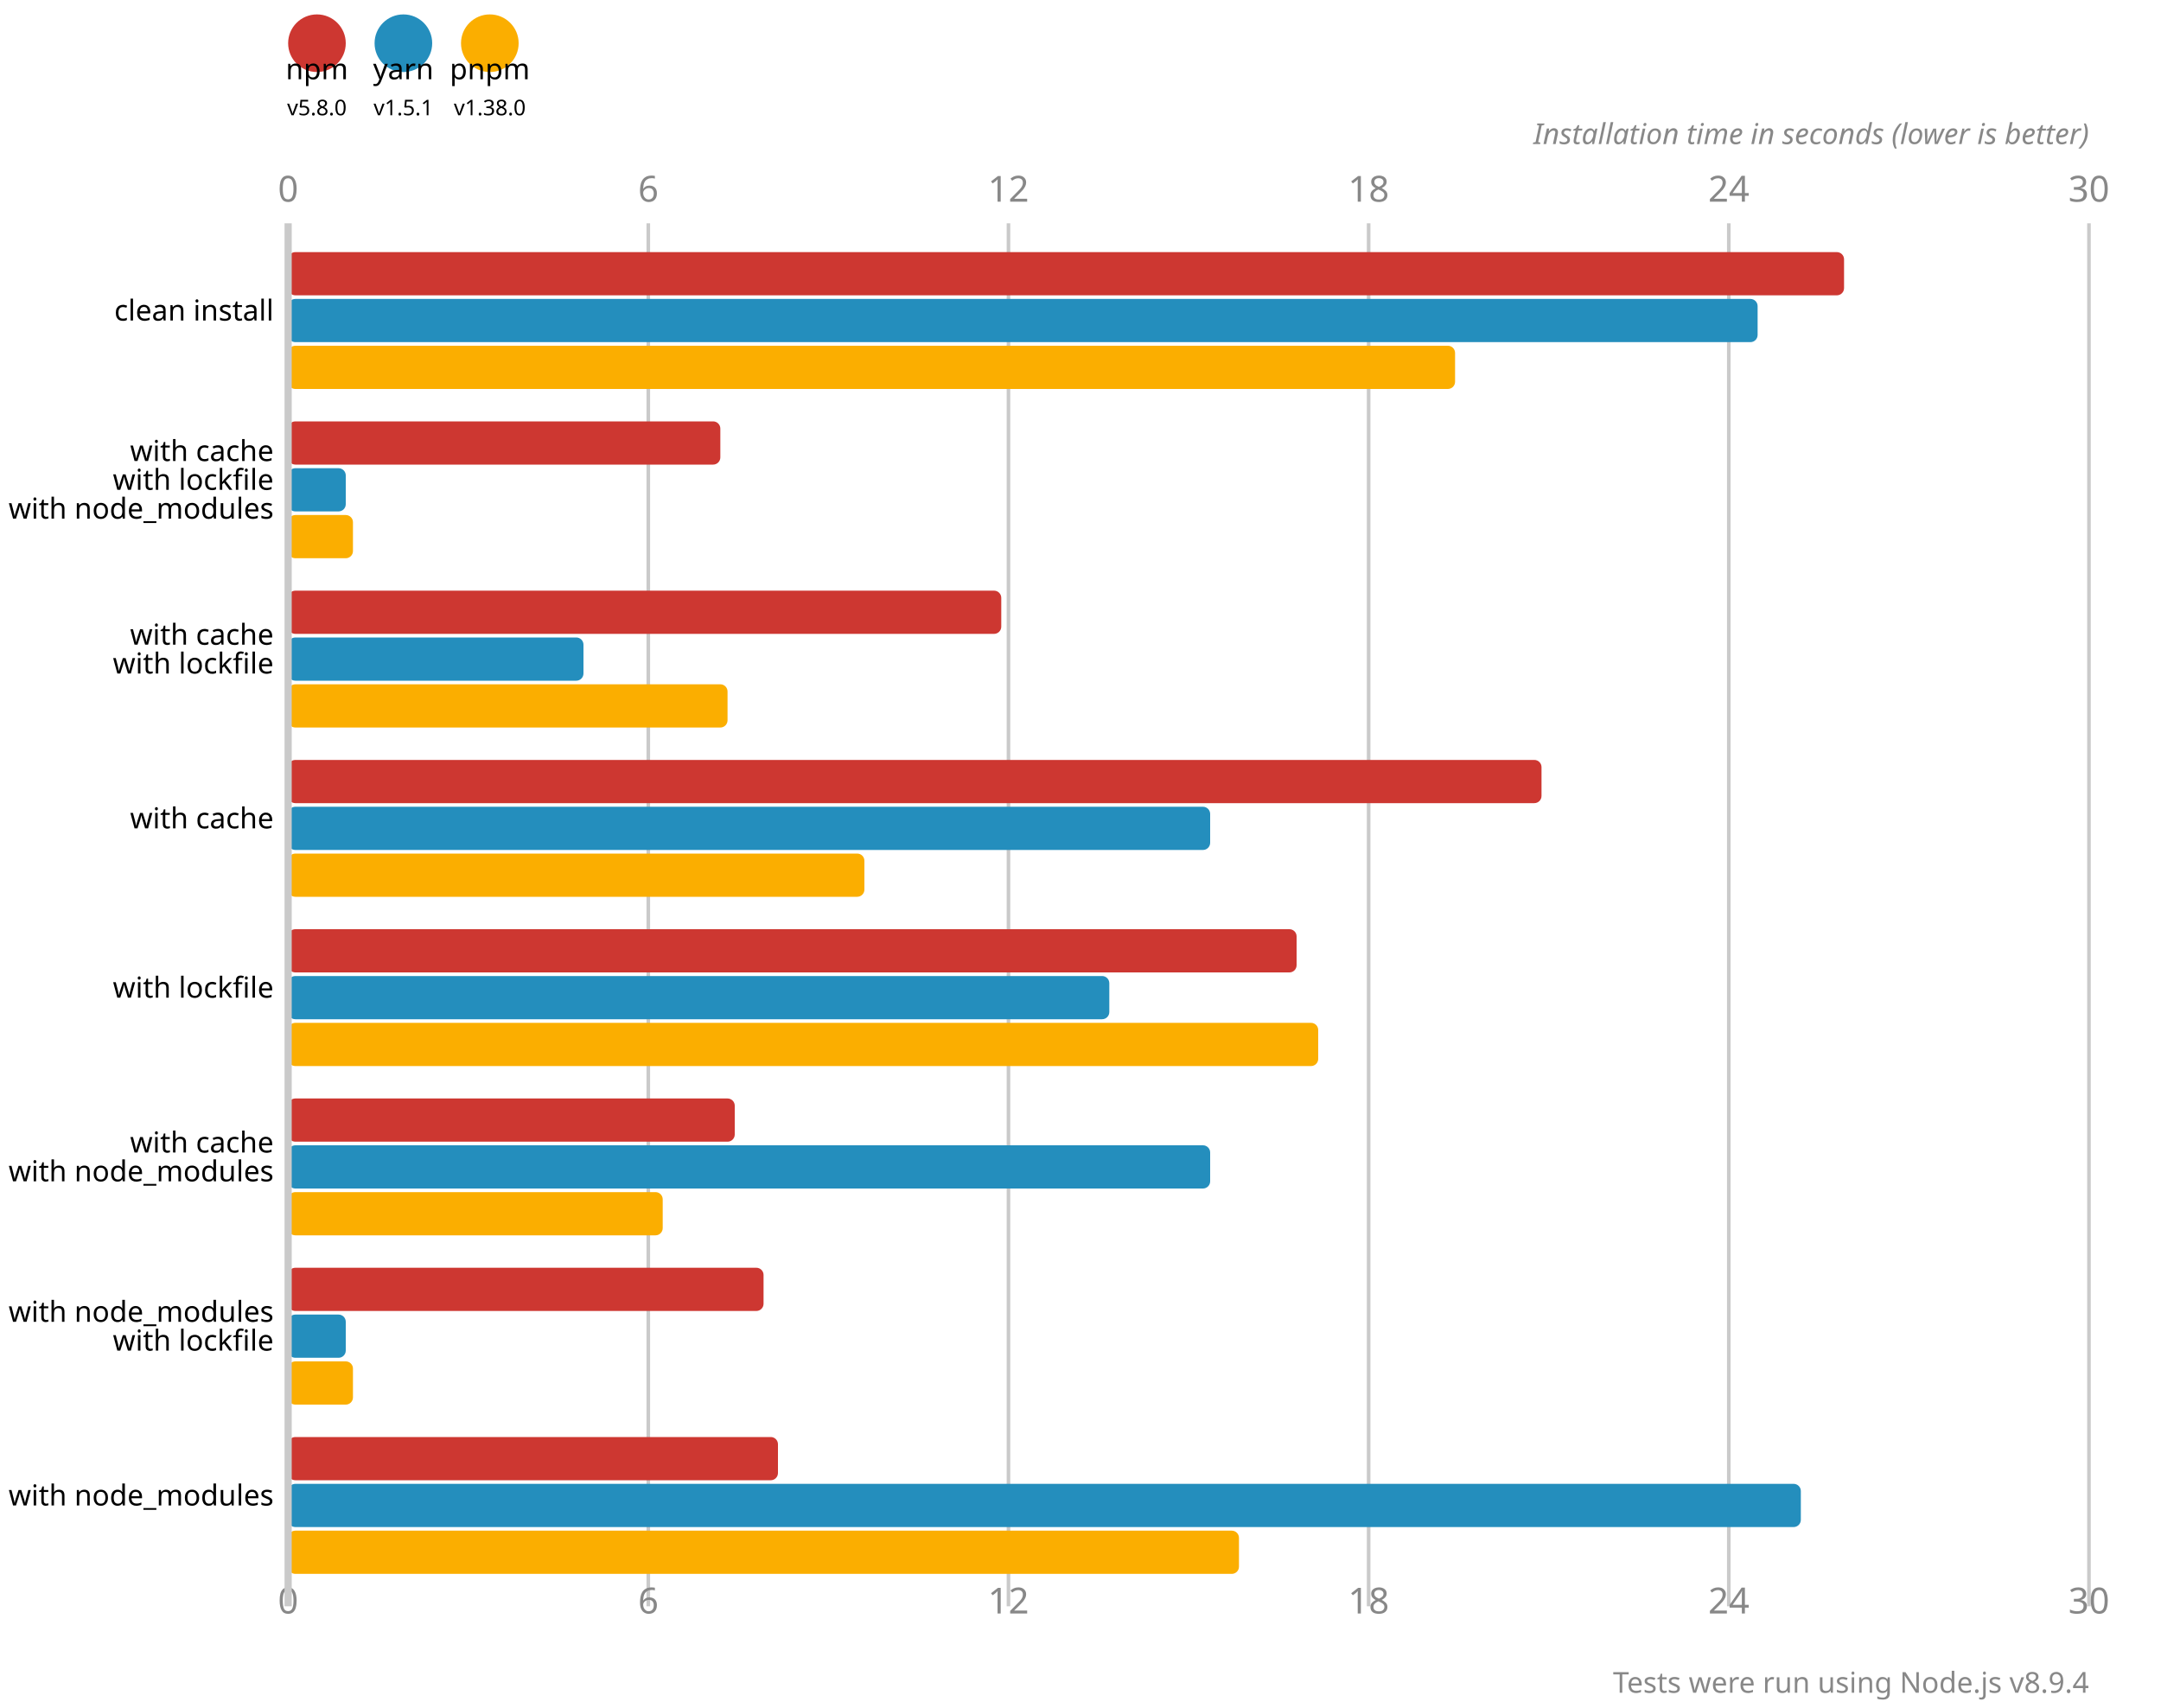
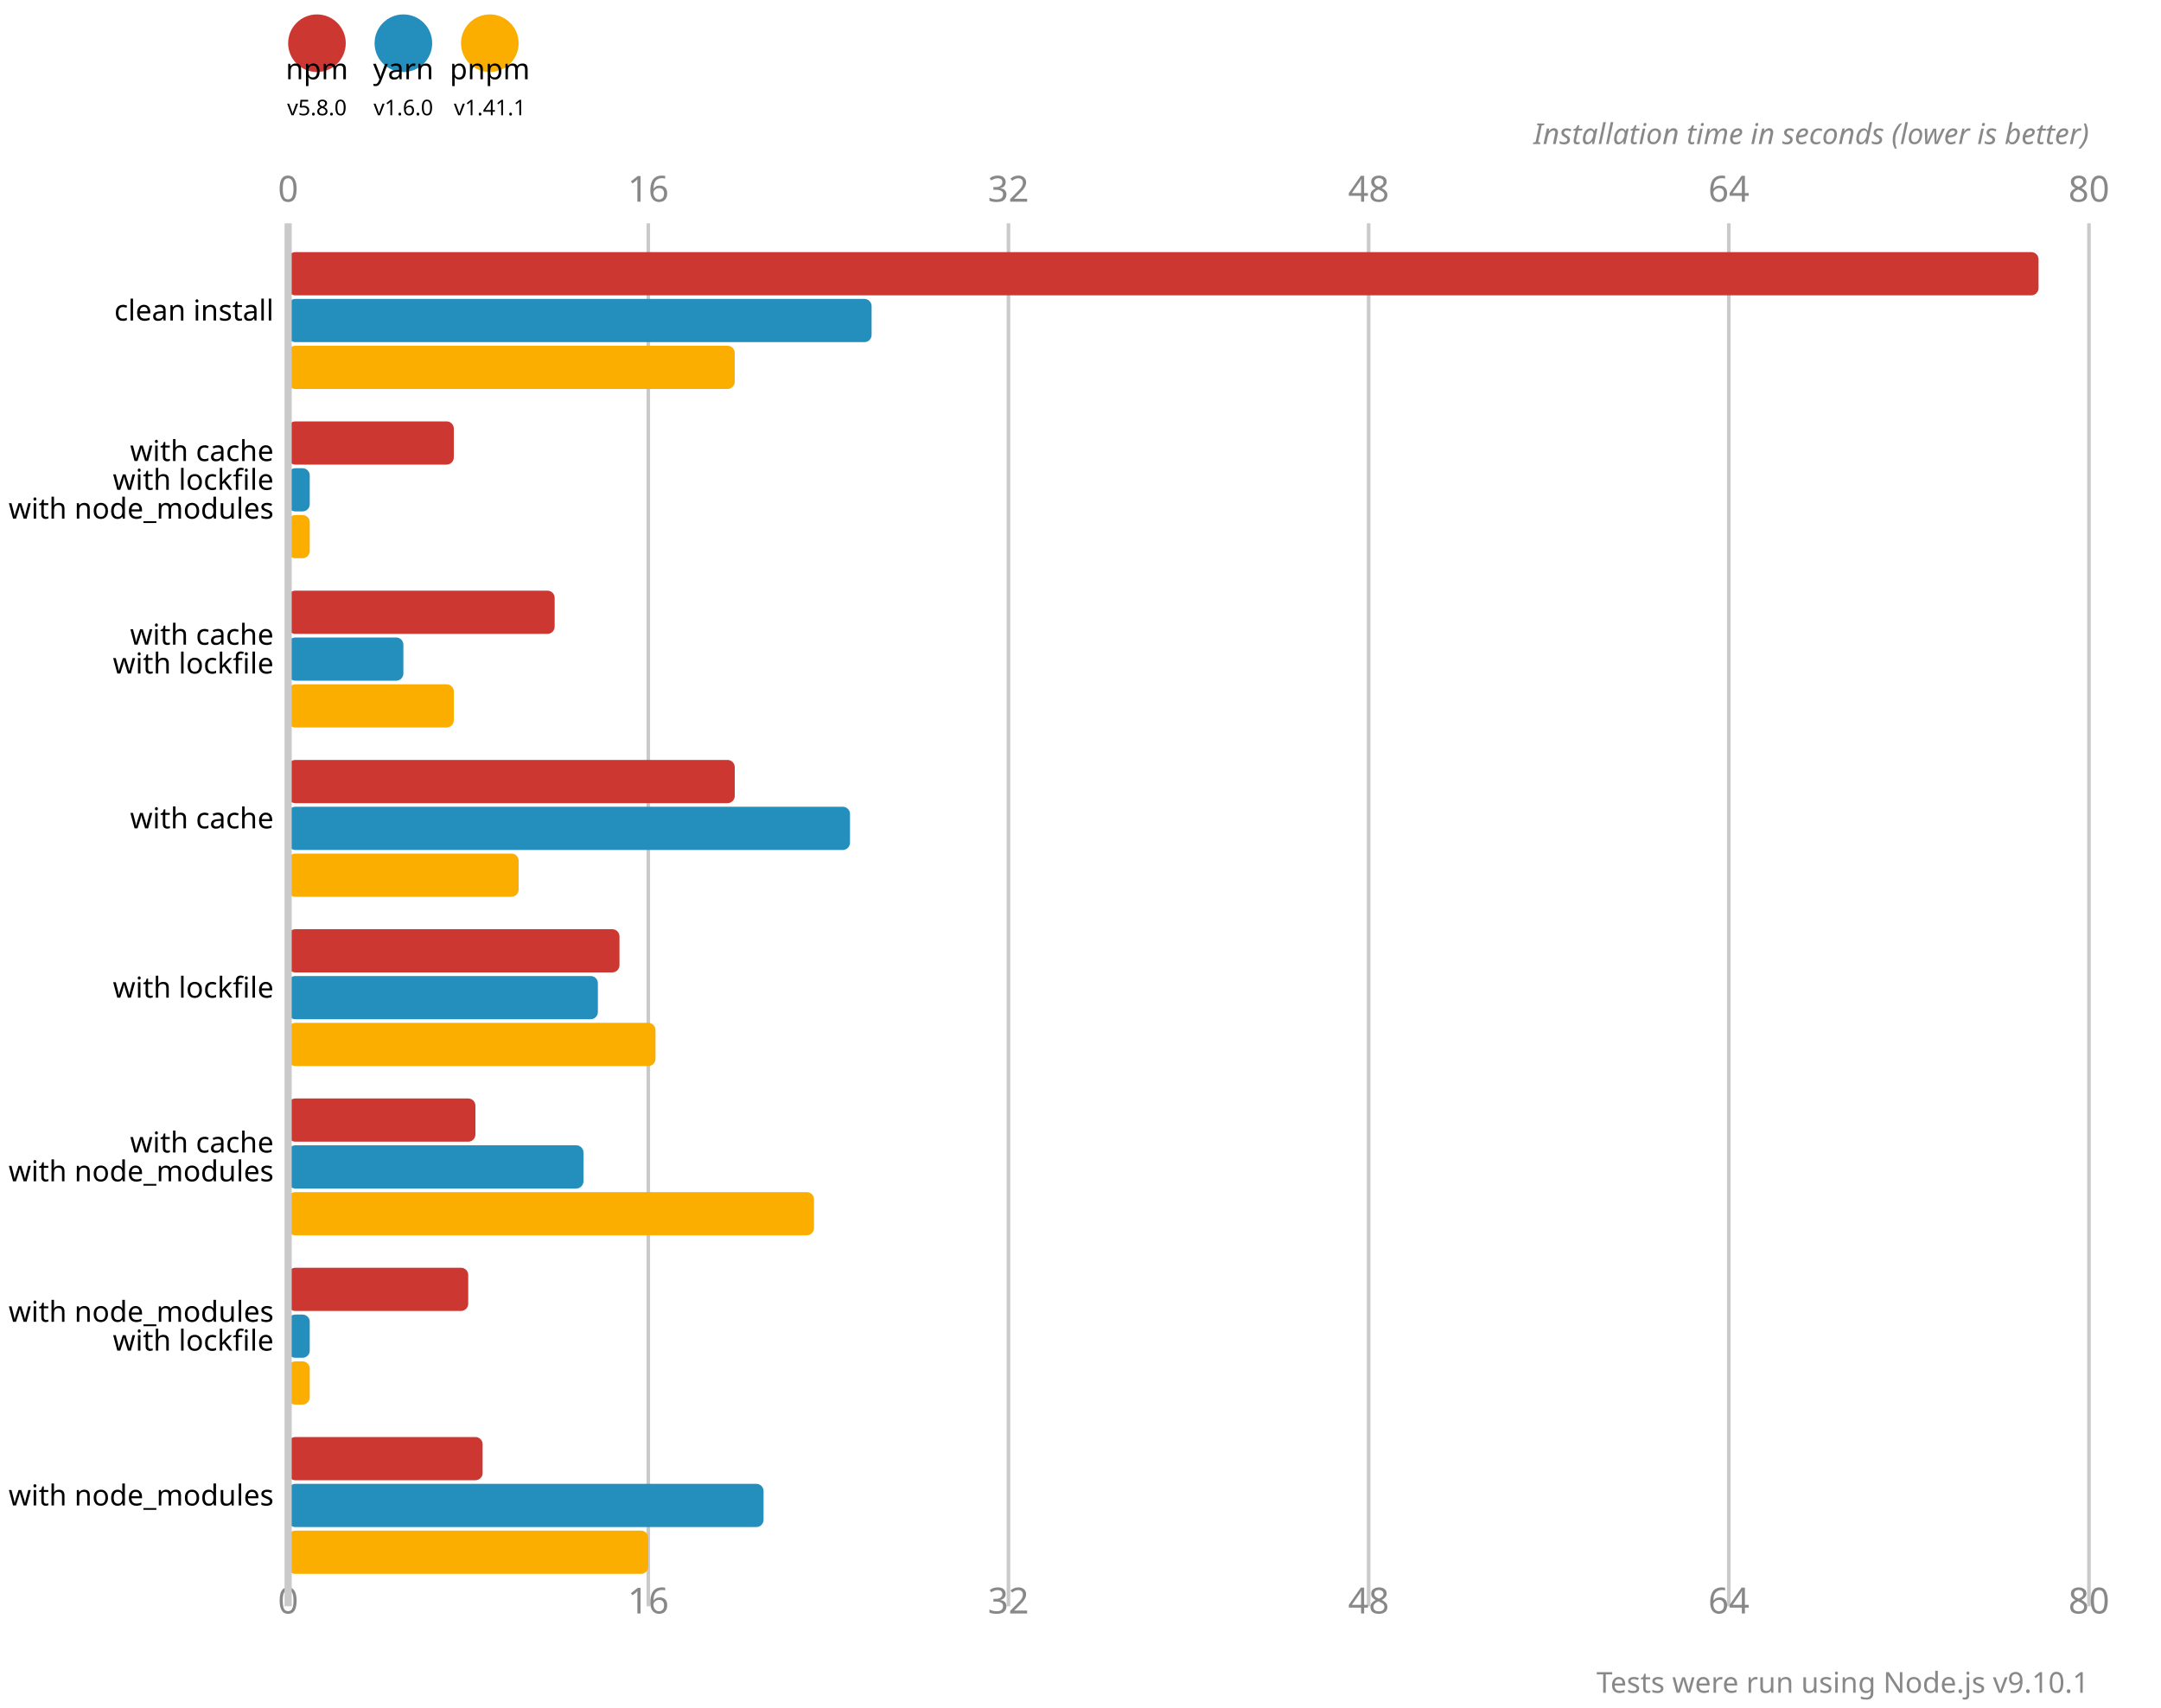
<svg xmlns="http://www.w3.org/2000/svg" version="1.1" viewBox="0 0 300 237">
  <circle cx="44" cy="6" r="4" fill="#cd3731" />
  <text x="44" y="11" font-size="4" font-family="system-ui" alignment-baseline="hanging" text-anchor="middle">npm</text>
  <text x="44" y="16" font-size="3" font-family="system-ui" alignment-baseline="hanging" text-anchor="middle">v5.8.0</text>
  <circle cx="56" cy="6" r="4" fill="#248ebd" />
  <text x="56" y="11" font-size="4" font-family="system-ui" alignment-baseline="hanging" text-anchor="middle">yarn</text>
-   <text x="56" y="16" font-size="3" font-family="system-ui" alignment-baseline="hanging" text-anchor="middle">v1.5.1</text>
+   <text x="56" y="16" font-size="3" font-family="system-ui" alignment-baseline="hanging" text-anchor="middle">v1.6.0</text>
  <circle cx="68" cy="6" r="4" fill="#fbae00" />
  <text x="68" y="11" font-size="4" font-family="system-ui" alignment-baseline="hanging" text-anchor="middle">pnpm</text>
-   <text x="68" y="16" font-size="3" font-family="system-ui" alignment-baseline="hanging" text-anchor="middle">v1.38.0</text>
+   <text x="68" y="16" font-size="3" font-family="system-ui" alignment-baseline="hanging" text-anchor="middle">v1.41.1</text>
  <text x="40" y="28" fill="#888" font-size="5" font-family="system-ui" text-anchor="middle">0</text>
  <text x="40" y="224" fill="#888" font-size="5" font-family="system-ui" text-anchor="middle" alignment-baseline="hanging">0</text>
  <line x1="90" y1="31" x2="90" y2="223" stroke-width="0.5" stroke="#cacaca" />
-   <text x="90" y="28" fill="#888" font-size="5" font-family="system-ui" text-anchor="middle">6</text>
-   <text x="90" y="224" fill="#888" font-size="5" font-family="system-ui" text-anchor="middle" alignment-baseline="hanging">6</text>
+   <text x="90" y="28" fill="#888" font-size="5" font-family="system-ui" text-anchor="middle">16</text>
+   <text x="90" y="224" fill="#888" font-size="5" font-family="system-ui" text-anchor="middle" alignment-baseline="hanging">16</text>
  <line x1="140" y1="31" x2="140" y2="223" stroke-width="0.5" stroke="#cacaca" />
-   <text x="140" y="28" fill="#888" font-size="5" font-family="system-ui" text-anchor="middle">12</text>
-   <text x="140" y="224" fill="#888" font-size="5" font-family="system-ui" text-anchor="middle" alignment-baseline="hanging">12</text>
+   <text x="140" y="28" fill="#888" font-size="5" font-family="system-ui" text-anchor="middle">32</text>
+   <text x="140" y="224" fill="#888" font-size="5" font-family="system-ui" text-anchor="middle" alignment-baseline="hanging">32</text>
  <line x1="190" y1="31" x2="190" y2="223" stroke-width="0.5" stroke="#cacaca" />
-   <text x="190" y="28" fill="#888" font-size="5" font-family="system-ui" text-anchor="middle">18</text>
-   <text x="190" y="224" fill="#888" font-size="5" font-family="system-ui" text-anchor="middle" alignment-baseline="hanging">18</text>
+   <text x="190" y="28" fill="#888" font-size="5" font-family="system-ui" text-anchor="middle">48</text>
+   <text x="190" y="224" fill="#888" font-size="5" font-family="system-ui" text-anchor="middle" alignment-baseline="hanging">48</text>
  <line x1="240" y1="31" x2="240" y2="223" stroke-width="0.5" stroke="#cacaca" />
-   <text x="240" y="28" fill="#888" font-size="5" font-family="system-ui" text-anchor="middle">24</text>
-   <text x="240" y="224" fill="#888" font-size="5" font-family="system-ui" text-anchor="middle" alignment-baseline="hanging">24</text>
+   <text x="240" y="28" fill="#888" font-size="5" font-family="system-ui" text-anchor="middle">64</text>
+   <text x="240" y="224" fill="#888" font-size="5" font-family="system-ui" text-anchor="middle" alignment-baseline="hanging">64</text>
  <line x1="290" y1="31" x2="290" y2="223" stroke-width="0.5" stroke="#cacaca" />
-   <text x="290" y="28" fill="#888" font-size="5" font-family="system-ui" text-anchor="middle">30</text>
-   <text x="290" y="224" fill="#888" font-size="5" font-family="system-ui" text-anchor="middle" alignment-baseline="hanging">30</text>
+   <text x="290" y="28" fill="#888" font-size="5" font-family="system-ui" text-anchor="middle">80</text>
+   <text x="290" y="224" fill="#888" font-size="5" font-family="system-ui" text-anchor="middle" alignment-baseline="hanging">80</text>
  <text x="290" y="20" font-size="4" font-family="system-ui" font-style="italic" text-anchor="end" fill="#888">Installation time in seconds (lower is better)</text>
-   <rect x="40" y="35" width="216" height="6" fill="#cd3731" rx="1" ry="1" />
-   <rect x="40" y="41.5" width="204" height="6" fill="#248ebd" rx="1" ry="1" />
-   <rect x="40" y="48" width="162" height="6" fill="#fbae00" rx="1" ry="1" />
-   <rect x="40" y="58.5" width="60" height="6" fill="#cd3731" rx="1" ry="1" />
-   <rect x="40" y="65" width="8" height="6" fill="#248ebd" rx="1" ry="1" />
-   <rect x="40" y="71.5" width="9" height="6" fill="#fbae00" rx="1" ry="1" />
-   <rect x="40" y="82" width="99" height="6" fill="#cd3731" rx="1" ry="1" />
-   <rect x="40" y="88.5" width="41" height="6" fill="#248ebd" rx="1" ry="1" />
-   <rect x="40" y="95" width="61" height="6" fill="#fbae00" rx="1" ry="1" />
-   <rect x="40" y="105.5" width="174" height="6" fill="#cd3731" rx="1" ry="1" />
-   <rect x="40" y="112" width="128" height="6" fill="#248ebd" rx="1" ry="1" />
-   <rect x="40" y="118.5" width="80" height="6" fill="#fbae00" rx="1" ry="1" />
-   <rect x="40" y="129" width="140" height="6" fill="#cd3731" rx="1" ry="1" />
-   <rect x="40" y="135.5" width="114" height="6" fill="#248ebd" rx="1" ry="1" />
-   <rect x="40" y="142" width="143" height="6" fill="#fbae00" rx="1" ry="1" />
-   <rect x="40" y="152.5" width="62" height="6" fill="#cd3731" rx="1" ry="1" />
-   <rect x="40" y="159" width="128" height="6" fill="#248ebd" rx="1" ry="1" />
-   <rect x="40" y="165.5" width="52" height="6" fill="#fbae00" rx="1" ry="1" />
-   <rect x="40" y="176" width="66" height="6" fill="#cd3731" rx="1" ry="1" />
-   <rect x="40" y="182.5" width="8" height="6" fill="#248ebd" rx="1" ry="1" />
-   <rect x="40" y="189" width="9" height="6" fill="#fbae00" rx="1" ry="1" />
-   <rect x="40" y="199.5" width="68" height="6" fill="#cd3731" rx="1" ry="1" />
-   <rect x="40" y="206" width="210" height="6" fill="#248ebd" rx="1" ry="1" />
-   <rect x="40" y="212.5" width="132" height="6" fill="#fbae00" rx="1" ry="1" />
+   <rect x="40" y="35" width="243" height="6" fill="#cd3731" rx="1" ry="1" />
+   <rect x="40" y="41.5" width="81" height="6" fill="#248ebd" rx="1" ry="1" />
+   <rect x="40" y="48" width="62" height="6" fill="#fbae00" rx="1" ry="1" />
+   <rect x="40" y="58.5" width="23" height="6" fill="#cd3731" rx="1" ry="1" />
+   <rect x="40" y="65" width="3" height="6" fill="#248ebd" rx="1" ry="1" />
+   <rect x="40" y="71.5" width="3" height="6" fill="#fbae00" rx="1" ry="1" />
+   <rect x="40" y="82" width="37" height="6" fill="#cd3731" rx="1" ry="1" />
+   <rect x="40" y="88.5" width="16" height="6" fill="#248ebd" rx="1" ry="1" />
+   <rect x="40" y="95" width="23" height="6" fill="#fbae00" rx="1" ry="1" />
+   <rect x="40" y="105.5" width="62" height="6" fill="#cd3731" rx="1" ry="1" />
+   <rect x="40" y="112" width="78" height="6" fill="#248ebd" rx="1" ry="1" />
+   <rect x="40" y="118.5" width="32" height="6" fill="#fbae00" rx="1" ry="1" />
+   <rect x="40" y="129" width="46" height="6" fill="#cd3731" rx="1" ry="1" />
+   <rect x="40" y="135.5" width="43" height="6" fill="#248ebd" rx="1" ry="1" />
+   <rect x="40" y="142" width="51" height="6" fill="#fbae00" rx="1" ry="1" />
+   <rect x="40" y="152.5" width="26" height="6" fill="#cd3731" rx="1" ry="1" />
+   <rect x="40" y="159" width="41" height="6" fill="#248ebd" rx="1" ry="1" />
+   <rect x="40" y="165.5" width="73" height="6" fill="#fbae00" rx="1" ry="1" />
+   <rect x="40" y="176" width="25" height="6" fill="#cd3731" rx="1" ry="1" />
+   <rect x="40" y="182.5" width="3" height="6" fill="#248ebd" rx="1" ry="1" />
+   <rect x="40" y="189" width="3" height="6" fill="#fbae00" rx="1" ry="1" />
+   <rect x="40" y="199.5" width="27" height="6" fill="#cd3731" rx="1" ry="1" />
+   <rect x="40" y="206" width="66" height="6" fill="#248ebd" rx="1" ry="1" />
+   <rect x="40" y="212.5" width="50" height="6" fill="#fbae00" rx="1" ry="1" />
  <line x1="40" y1="31" x2="40" y2="223" stroke-width="1" stroke="#cacaca" />
  <text x="38" y="44.5" font-size="4" font-family="system-ui" alignment-baseline="middle" text-anchor="end">clean install</text>
  <text x="38" y="64" font-size="4" font-family="system-ui" alignment-baseline="middle" text-anchor="end">with cache</text>
  <text x="38" y="68" font-size="4" font-family="system-ui" alignment-baseline="middle" text-anchor="end">with lockfile</text>
  <text x="38" y="72" font-size="4" font-family="system-ui" alignment-baseline="middle" text-anchor="end">with node_modules</text>
  <text x="38" y="89.5" font-size="4" font-family="system-ui" alignment-baseline="middle" text-anchor="end">with cache</text>
  <text x="38" y="93.5" font-size="4" font-family="system-ui" alignment-baseline="middle" text-anchor="end">with lockfile</text>
  <text x="38" y="115" font-size="4" font-family="system-ui" alignment-baseline="middle" text-anchor="end">with cache</text>
  <text x="38" y="138.5" font-size="4" font-family="system-ui" alignment-baseline="middle" text-anchor="end">with lockfile</text>
  <text x="38" y="160" font-size="4" font-family="system-ui" alignment-baseline="middle" text-anchor="end">with cache</text>
  <text x="38" y="164" font-size="4" font-family="system-ui" alignment-baseline="middle" text-anchor="end">with node_modules</text>
  <text x="38" y="183.5" font-size="4" font-family="system-ui" alignment-baseline="middle" text-anchor="end">with node_modules</text>
  <text x="38" y="187.5" font-size="4" font-family="system-ui" alignment-baseline="middle" text-anchor="end">with lockfile</text>
  <text x="38" y="209" font-size="4" font-family="system-ui" alignment-baseline="middle" text-anchor="end">with node_modules</text>
-   <text x="290" y="235" font-size="4" font-family="system-ui" text-anchor="end" fill="#888">Tests were run using Node.js v8.9.4</text>
+   <text x="290" y="235" font-size="4" font-family="system-ui" text-anchor="end" fill="#888">Tests were run using Node.js v9.10.1</text>
</svg>
